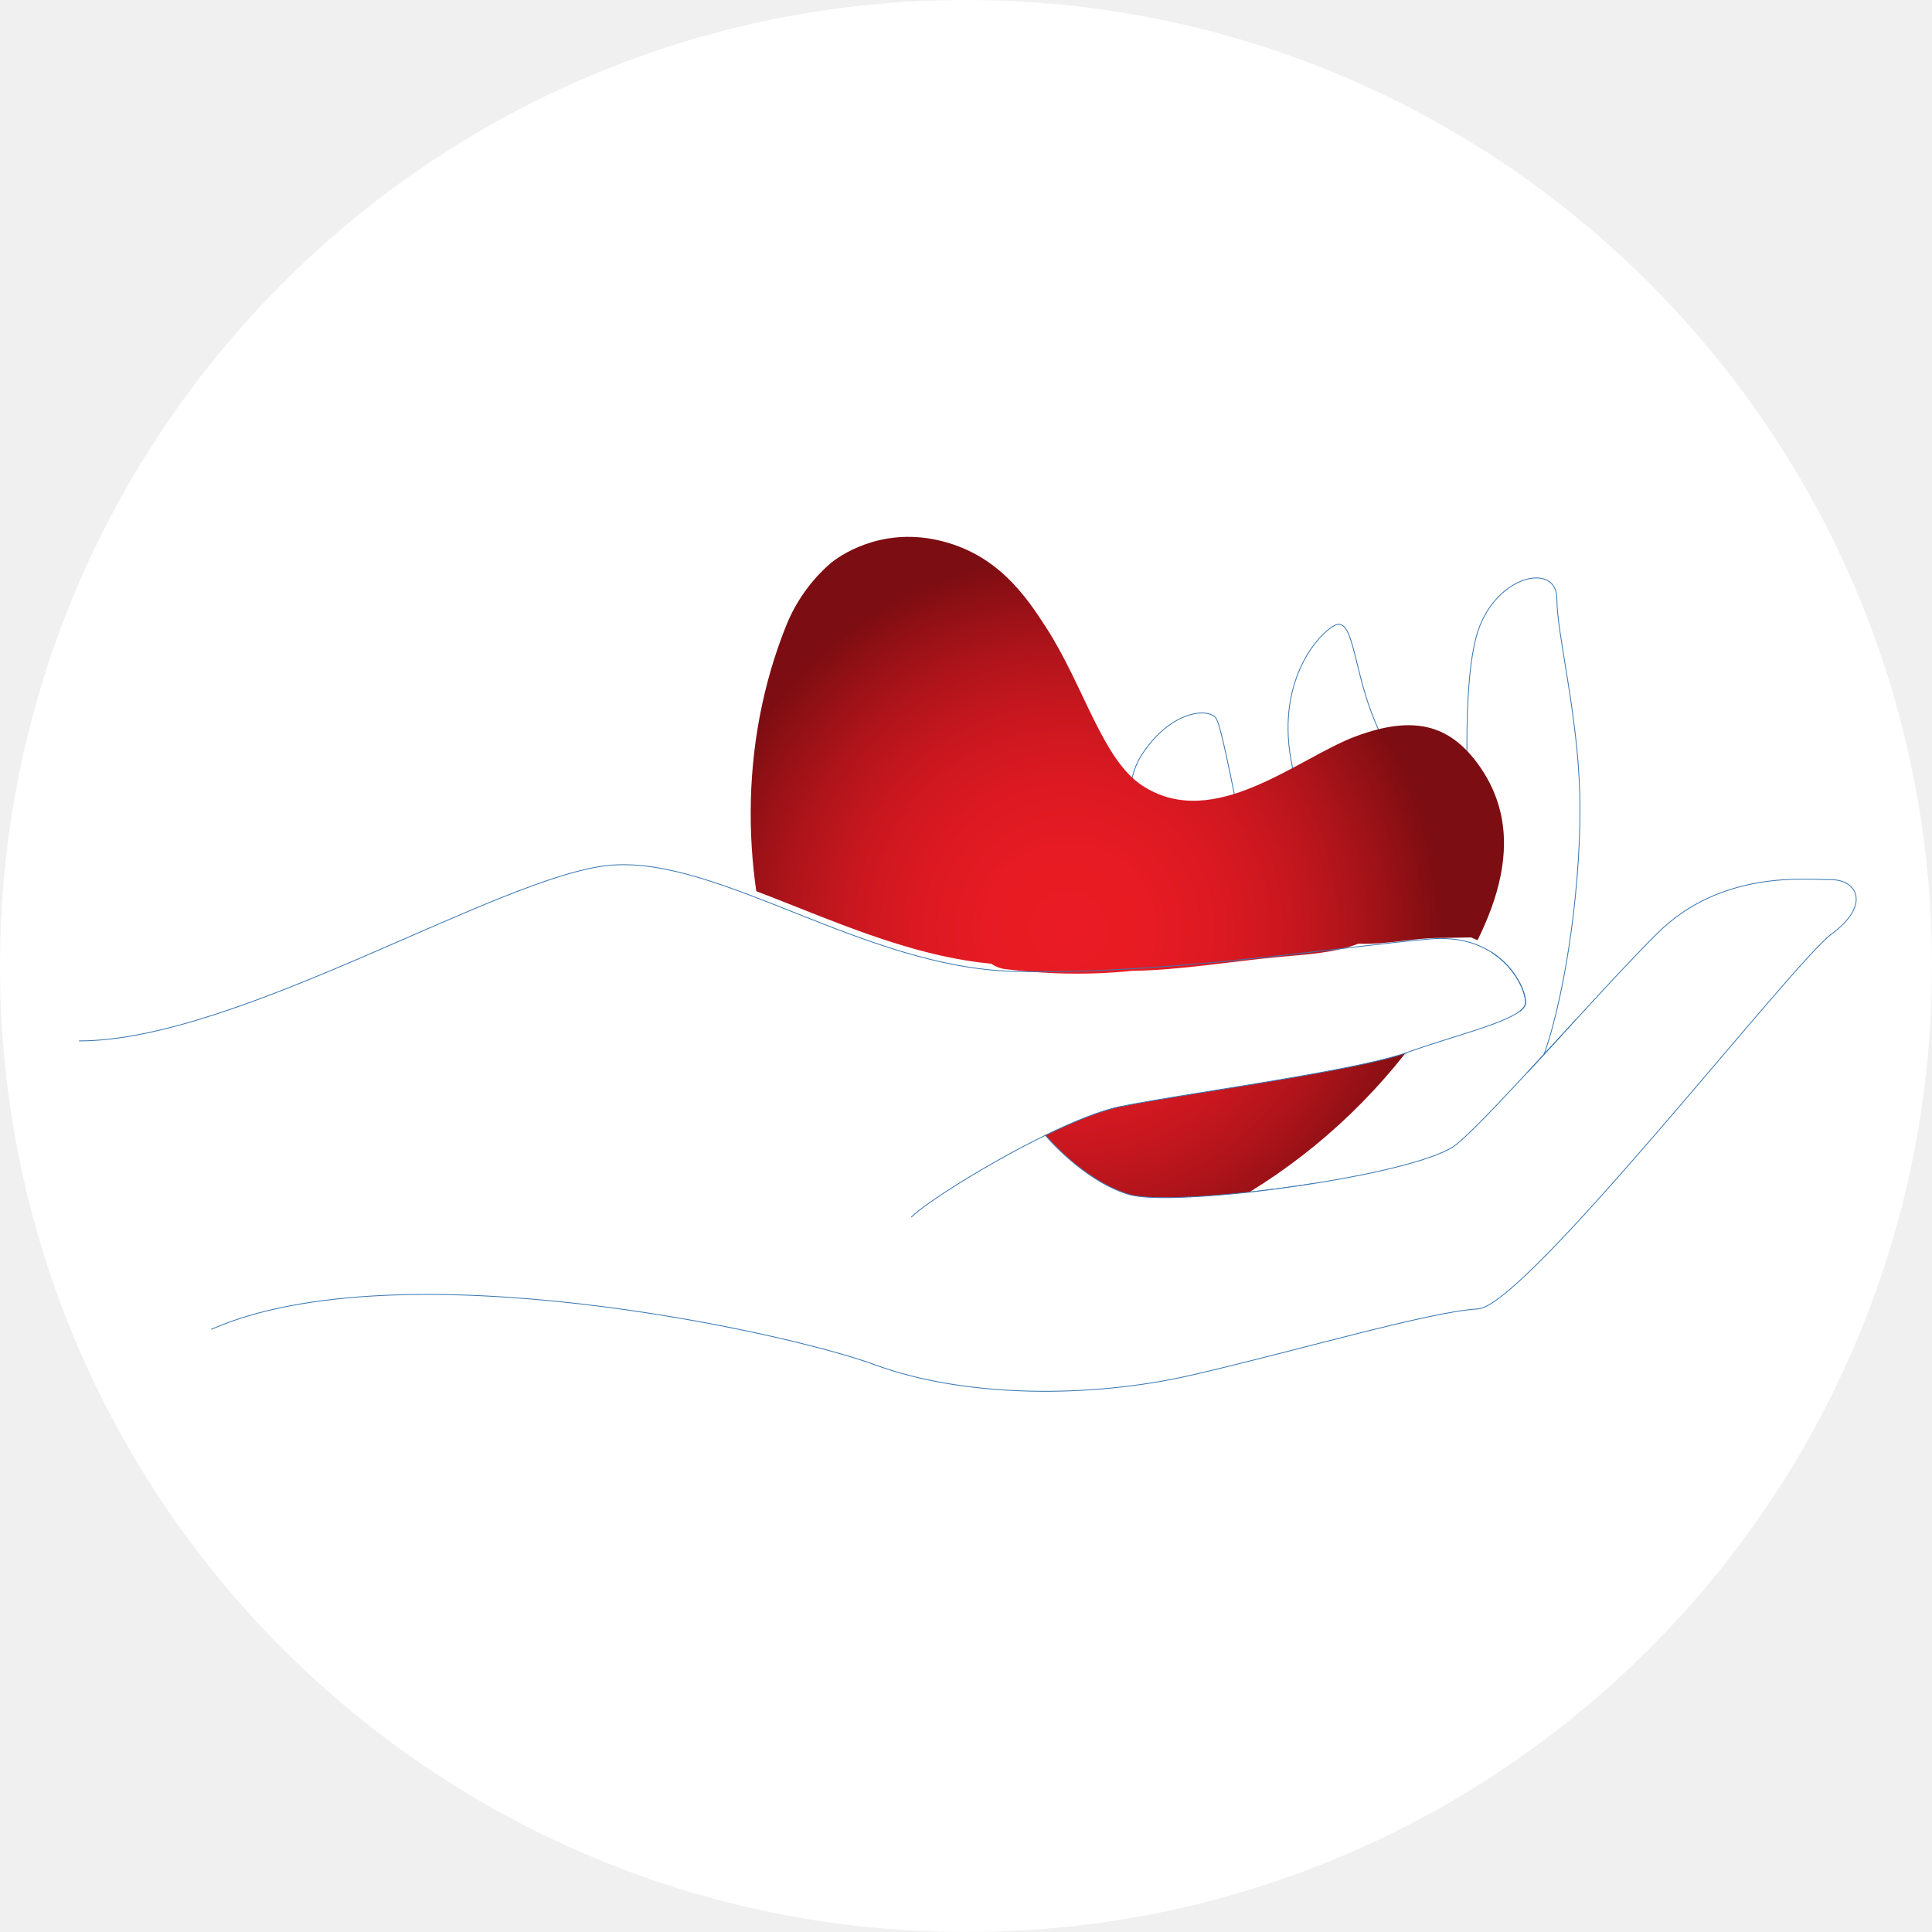
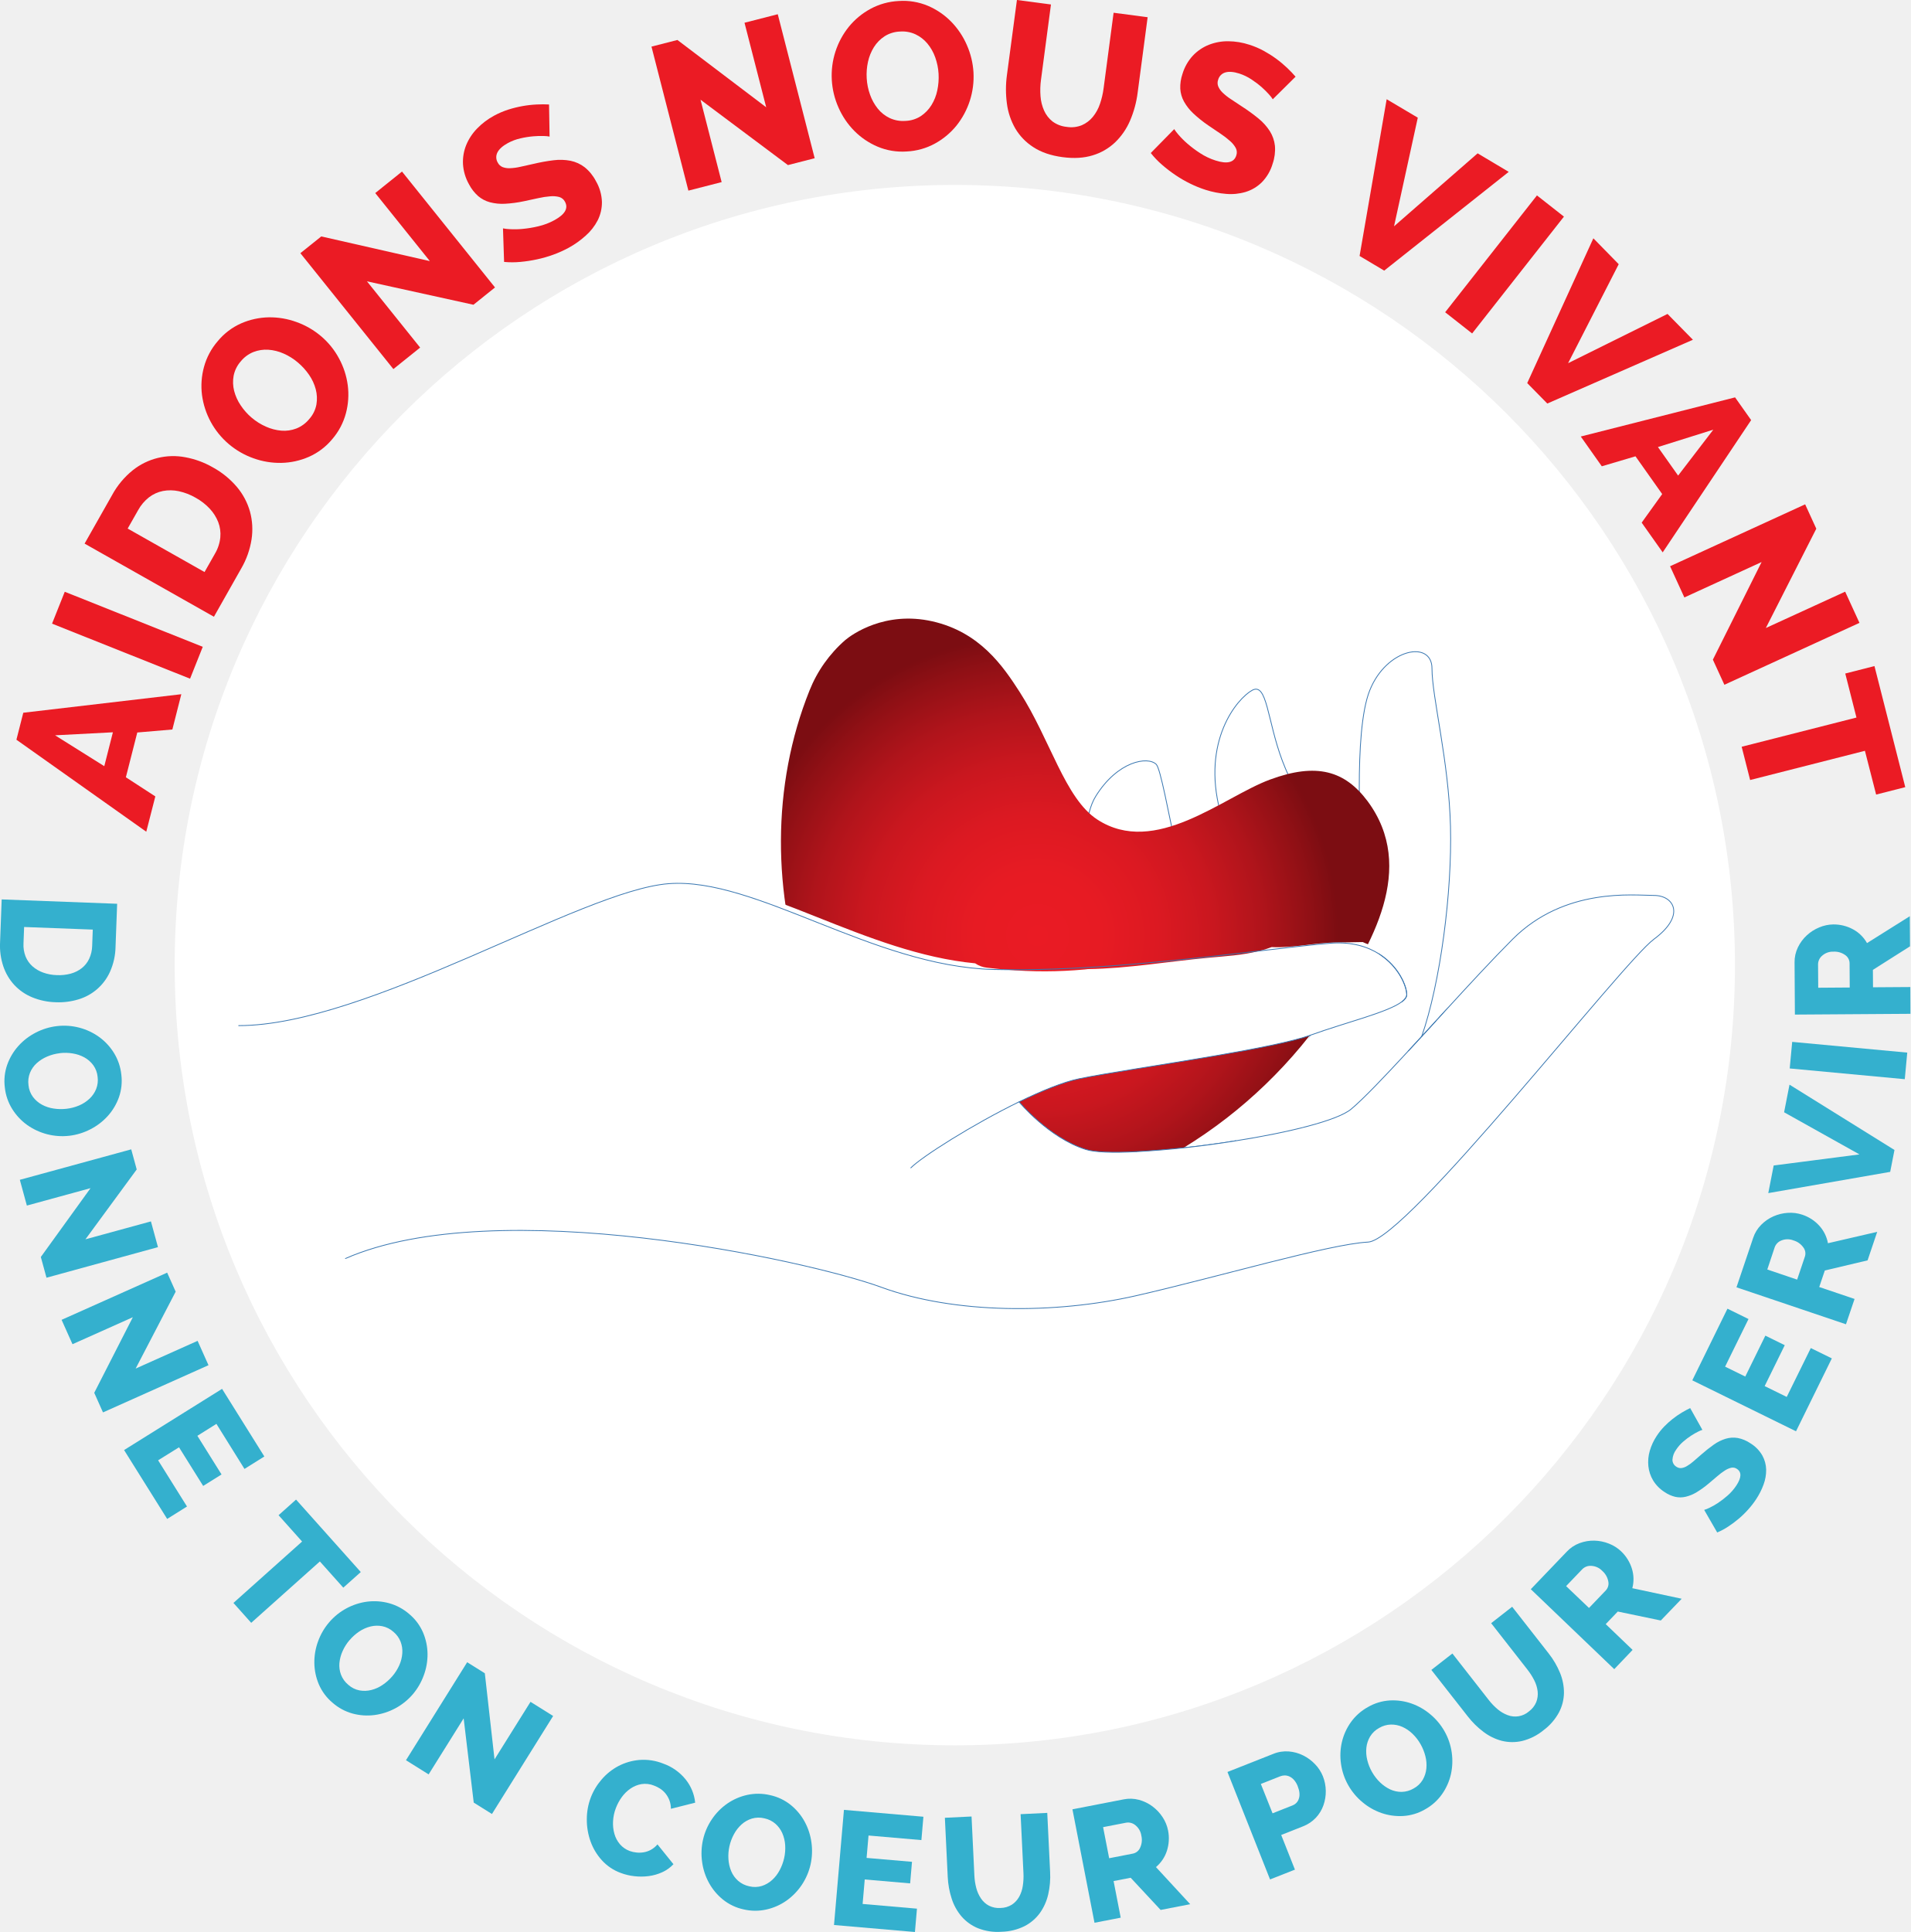
- <svg xmlns="http://www.w3.org/2000/svg" id="Calque_1" data-name="Calque 1" viewBox="0 0 1280 1280">
+ <svg xmlns="http://www.w3.org/2000/svg" id="Calque_1" data-name="Calque 1" viewBox="0 0 1280 1294.34">
  <defs>
-     <style>.cls-1{fill:#fff;}.cls-2{fill:none;stroke:#3977b1;stroke-linecap:round;stroke-linejoin:round;stroke-width:0.54px;}.cls-3{fill:url(#radial-gradient);}</style>
-     <radialGradient id="radial-gradient" cx="707.96" cy="615.76" r="246.7" gradientUnits="userSpaceOnUse">
+     <style>.cls-1{fill:#eb1b24;}.cls-2{fill:#34b0ce;}.cls-3{fill:#fff;}.cls-4{fill:none;stroke:#3977b1;stroke-linecap:round;stroke-linejoin:round;stroke-width:0.54px;}.cls-5{fill:url(#radial-gradient);}</style>
+     <radialGradient id="radial-gradient" cx="695.22" cy="626.79" r="201.48" gradientUnits="userSpaceOnUse">
      <stop offset="0" stop-color="#ea1b24" />
      <stop offset="0.21" stop-color="#e71b23" />
      <stop offset="0.4" stop-color="#dc1922" />
      <stop offset="0.58" stop-color="#ca171f" />
      <stop offset="0.75" stop-color="#b0141b" />
      <stop offset="0.91" stop-color="#901015" />
      <stop offset="1" stop-color="#7c0d12" />
    </radialGradient>
  </defs>
-   <circle class="cls-1" cx="640" cy="640" r="640" />
-   <path class="cls-1" d="M1233,590.82c-2.38-7.25-10-11.92-19.42-11.92-1.64,0-3.68-.08-6.08-.16-21.8-.72-73-2.47-112.6,37.17-18.53,18.54-41,43.09-62.88,67,12.11-43.93,19.89-107.51,18.62-156.66-.81-31.55-5.84-62.61-9.89-87.56-2.82-17.44-5.28-32.51-5.28-42,0-9.24-5-15.71-13.42-17.34-14.14-2.58-35.5,9.41-45.27,33.81-11.46,28.66-9.12,94-7.72,133.09.3,8.65.55,15.66.55,20.1,0,9.54-1.77,20.67-3.81,30.47-8.09-30.16-23.26-61.54-35.91-87.57-7.25-14.92-13.51-27.81-17.44-38.23-4.34-11.52-7.09-22.73-9.53-32.61-3.73-15.21-6.2-25.27-12.52-28-1.81-.77-4.73-1.25-8.41.77-15.77,8.74-43.39,45.65-28.12,103.88,12.72,48.46,19.62,97.29,21.44,111.08q-12.07,1.41-25.2,2.86c-9.72-12.69-21-67.37-28.49-104.1-7.43-36.21-10.32-49.15-13.53-52.38s-8.61-4.66-15-3.85c-14.67,1.7-29.92,13.22-40.82,30.79-18.2,29.42-5.5,105.47,4,138.08-29.08,1.88-58.1,2.87-84.6,2.11-49.91-1.38-98.09-20.52-144.67-39-44.16-17.53-85.8-34.18-122-31.31-31.35,2.41-80.13,23.68-136.63,48.3-73.19,31.92-156.13,68.08-215.79,68.08a3.72,3.72,0,0,0-3.18,2.07,5.65,5.65,0,0,0-1.8,7.15q19.2,46.86,41.83,92.21,11.52,23,24,45.47c7.54,13.64,18.61,27.69,21.88,43.07a6.77,6.77,0,0,0,1.61,3.16,3.79,3.79,0,0,0-.34,3.45,4,4,0,0,0,5.24,2c125.54-55,382.33,3.72,436.63,23.71,31.92,11.74,72.3,17.71,114.38,17.71A438.59,438.59,0,0,0,789.57,915c22.9-5.25,49.1-12,74.42-18.46,48.79-12.52,94.88-24.36,115.25-25.37S1062.66,797.88,1143,703.5c34.21-40.18,63.75-74.87,72.86-81.59C1235.72,607.3,1234.42,595.29,1233,590.82Z" />
-   <path class="cls-2" d="M52.51,689.61c105.7,0,281-110.89,352.72-116.41s166.9,67.59,266.22,70.35S903.18,625.32,948.69,622s62.07,31.18,62.07,42.22-44.14,20.69-78.62,33.1S781.79,724.93,741.79,733.2s-124.14,59.32-137.93,73.11" />
-   <path class="cls-2" d="M140.12,880.63c123.9-54.28,379.6,1.54,439.6,23.61s142.76,22.07,209,6.9S947.31,868.79,979,867.21,1187.32,638,1213.53,618.72s16.55-35.87,0-35.87-73.11-6.89-115.87,35.87S990.07,737.34,965.25,758s-187.6,42.76-217.94,33.11-54.6-39-54.6-39" />
-   <path class="cls-2" d="M761.4,641.08c-9.95-30.64-23.75-110.64-5.82-139.61s42.77-33.1,49.66-26.2,25.56,140.52,43.13,157.85" />
-   <path class="cls-2" d="M1023,698.55c15.36-44,25-118.45,23.64-172.25s-15.18-106.21-15.18-129.66-37.24-16.55-51,17.93-6.9,128.28-6.9,151.73-10.11,56-10.11,56" />
-   <path class="cls-2" d="M932.14,697.34c-15.17,29-54.3,85.62-61.87,86.8" />
-   <path class="cls-2" d="M965.69,614.33c-8.72-50.78-44.58-109-57-142s-12.41-64.68-24.83-57.79-41.38,41.56-26.2,99.41,22,115.58,22,115.58" />
-   <path class="cls-2" d="M853.36,714.4C846.62,729.07,788.71,793,788.71,793" />
-   <path class="cls-3" d="M668.52,843.36c113.64-10.73,217.33-75,281.33-171.46,32-48.24,69.51-111.61,28.73-166.57-18.55-24.77-41.67-31.8-80.13-17.57s-94.17,63.77-141.64,32.72c-26.47-17.32-38.45-65.47-63.6-104.57-13.7-21.31-32.76-49.22-71.69-58S555.39,368.8,550,373.41a107.79,107.79,0,0,0-29.19,41.23c-31.33,78.12-30.42,167.27-2.37,246.4,23.23,65.5,65,124.14,122.56,164C649.69,831.18,658.83,837.28,668.52,843.36Z" />
-   <path class="cls-1" d="M1233,590.85c-2.44-7.27-10-11.93-19.43-11.93-1.68,0-3.67-.08-6.12-.16-21.8-.76-72.91-2.52-112.61,37.19-14,14.07-30.45,31.59-47.06,49.72a9.67,9.67,0,0,1-1.22,5.05c-.61,1-1,2.07-1.53,3-.46.69-1,1.3-1.45,1.91,0,.08,0,0-.08.15l-.23.23v.08a.08.08,0,0,0-.08.08c-.3.53-.68,1-1,1.45a35.35,35.35,0,0,1-3,3.67,14,14,0,0,1-1.46,1.61c-.46.38-1,.84-1.53,1.3-.15.07-.23.23-.3.3-.39.62-.85,1.31-1.23,1.84-2.45,3.67-4.51,7.65-7.88,10.56-2.22,1.91-2.83,1.68-4.43,3.52a18.54,18.54,0,0,1-1.84,2.22c0,.07,0,.07-.08.15-1.37,3.9-4.36,7.11-8.49,7.73a9.22,9.22,0,0,1-1.45.15c-4.44.08-9.26-3.06-10.25-7.58-1.76-7.34.3-14.45,2.83-21.34.91-2.6,1.91-5.13,2.67-7.65a35.46,35.46,0,0,0,1.15-4.13c0-.08.08-.23.08-.31.07-.61.23-1.22.3-1.83-.07,0,0-.46.08-1.3,0-1.69.08-3.37,0-5,0-.31-.23-2.76-.23-3.29-.15-1.07-.53-2.07-.76-3.14-1.08-1.61-2.07-3.29-3.22-4.9-1.91-2.67-3.9-5.28-6-7.88-1-1.37-2-2.67-3-4-.3-.31-.84-1-1.3-1.53-1.53-1.92-3.06-3.83-4.51-5.67a.07.07,0,0,0-.08-.07,41.33,41.33,0,0,1-3.75-6c-.23-.08-.53-.23-.76-.31l-.08-.07c-2.14-.77-4.28-1.61-6.43-2.45l-2.6-1.15c-6.88.08-13.69.31-20.5.31C936,621.45,918,626,900,625.2a77.17,77.17,0,0,1-10.1,3.14c-13.39,3.52-27.77,4.28-41.54,5.58-33.13,3.06-65.8,8.8-99.08,9.34-.92.07-1.83.23-2.75.3a361,361,0,0,1-64.34.16c-5.28-.46-10.48-1-15.76-1.61a20.6,20.6,0,0,1-9.64-3.6c-44.6-4.2-87.91-21.26-129.83-37.94-44.22-17.52-85.84-34.2-122-31.29-31.29,2.37-80.1,23.64-136.56,48.27-73.21,31.91-156.14,68.09-215.82,68.09a3.79,3.79,0,0,0-3.21,2.07,5.65,5.65,0,0,0-1.76,7.11q19.17,46.93,41.85,92.27c7.65,15.3,15.68,30.45,23.94,45.44,7.58,13.62,18.59,27.7,21.88,43.07a6.76,6.76,0,0,0,1.61,3.14,3.67,3.67,0,0,0-.3,3.44,3.84,3.84,0,0,0,5.2,2.07C267.26,829.24,524,888,578.33,908c31.9,11.7,72.3,17.74,114.38,17.74A436.52,436.52,0,0,0,789.56,915c23-5.28,49.12-11.93,74.44-18.43,48.81-12.55,94.87-24.41,115.22-25.4s83.46-73.3,163.79-167.7c34.2-40.17,63.73-74.82,72.84-81.56C1235.74,607.3,1234.44,595.29,1233,590.85ZM870.27,784.1c-28.3,4.52-57.91,7.81-81.47,8.88-19,1-34.13.53-41.47-1.84-30.37-9.64-54.62-39-54.62-39,18.43-9,36.11-16.21,49.11-18.89,22.49-4.67,68.93-11.48,111.55-18.82,33-5.66,63.72-11.63,78.8-17.06Z" />
-   <path class="cls-2" d="M52.51,689.62c105.73,0,281-110.93,352.69-116.44s166.93,67.63,266.24,70.38c3.52.08,7.11.16,10.71.16,68.39.84,149.79-8.57,207.71-15.38,24.94-2.91,45.6-5.36,58.83-6.35,17.06-1.22,30.07,2.83,39.63,9a.07.07,0,0,1,.08.07c15.91,10.26,22.34,26.32,22.34,33.13,0,1.91-1.38,3.83-3.83,5.74-11.4,8.8-46.36,17.14-74.74,27.39-15.08,5.43-45.75,11.4-78.8,17.06-42.62,7.34-89.06,14.15-111.55,18.82-13,2.68-30.68,9.94-49.11,18.89-38.26,18.67-79.57,44.91-88.83,54.17" />
-   <path class="cls-2" d="M140.11,880.65c123.94-54.32,379.62,1.53,439.6,23.57s142.76,22.11,209,7,158.59-42.39,190.34-44,208.25-229.13,234.49-248.49,16.53-35.88,0-35.88-73.14-6.89-115.9,35.88c-16.45,16.45-36.11,37.72-55.47,58.91-2,2.22-4,4.36-6,6.58-.15.07-.23.23-.3.3-8.19,8.88-16.3,17.68-24,26-19.51,21-36.49,39-46.74,47.51-11.33,9.48-51.64,19.27-95,26.08-28.3,4.52-57.91,7.81-81.47,8.88-19,1-34.13.53-41.47-1.84-30.37-9.64-54.62-39-54.62-39" />
-   <path class="cls-2" d="M788.8,793l-.08.07" />
+   <path class="cls-1" d="M98,557.21,11,495.57l4.6-18.07,105.88-12.41-6,23.64-23.5,2-7.65,30,19.74,12.83Zm-61.1-64.59L69.87,513.3l5.77-22.7Z" />
+   <path class="cls-1" d="M127.34,454.69,34.87,417.81l8.52-21.36,92.46,36.88Z" />
+   <path class="cls-1" d="M143.33,413.19l-86.65-49L75,331.85A55.16,55.16,0,0,1,89,315a43.42,43.42,0,0,1,35.26-8.65,58.19,58.19,0,0,1,18.33,6.75,57.11,57.11,0,0,1,16.16,13.16,44.23,44.23,0,0,1,8.73,16.45,45,45,0,0,1,1.06,18.64,55.81,55.81,0,0,1-6.93,19.52Zm-12.25-79.73a39.08,39.08,0,0,0-11.3-4.38,27.05,27.05,0,0,0-10.63-.14,22.4,22.4,0,0,0-9.33,4.24,28.2,28.2,0,0,0-7.28,8.6l-7,12.33,51.5,29.13,7-12.33A26.56,26.56,0,0,0,147.61,360a22.65,22.65,0,0,0-1.39-10.21,28.37,28.37,0,0,0-5.69-9A38.11,38.11,0,0,0,131.08,333.46Z" />
+   <path class="cls-1" d="M222.64,294.16a42.51,42.51,0,0,1-15.82,11.95,48.45,48.45,0,0,1-18.37,4,52.1,52.1,0,0,1-18.61-3.08,52.9,52.9,0,0,1-16.56-9.52,52.11,52.11,0,0,1-17.95-32.93,48.27,48.27,0,0,1,1.33-18.71,44.11,44.11,0,0,1,9.2-17.28,42.8,42.8,0,0,1,15.82-12,48.36,48.36,0,0,1,18.42-4,51.94,51.94,0,0,1,18.62,3.18,52.77,52.77,0,0,1,16.3,9.39,51,51,0,0,1,12.14,15A51.69,51.69,0,0,1,233,258.12a48.66,48.66,0,0,1-1.23,18.71A43.75,43.75,0,0,1,222.64,294.16Zm-54-14.32a38.65,38.65,0,0,0,9.56,6,32,32,0,0,0,10.31,2.68,22.75,22.75,0,0,0,10-1.43,21.19,21.19,0,0,0,8.68-6.35A20.15,20.15,0,0,0,212,271a24.11,24.11,0,0,0-.45-10.21,30.75,30.75,0,0,0-4.48-9.68,41.67,41.67,0,0,0-7.46-8.23,38.23,38.23,0,0,0-9.55-6,30.31,30.31,0,0,0-10.31-2.58,23.4,23.4,0,0,0-9.92,1.52,21,21,0,0,0-8.48,6.23,20.6,20.6,0,0,0-4.82,9.7,23.82,23.82,0,0,0,.34,10.12,31.15,31.15,0,0,0,4.39,9.69A39.7,39.7,0,0,0,168.62,279.84Z" />
+   <path class="cls-1" d="M245.86,188.47l35.63,44.39-17.93,14.4-62.31-77.64,14-11.23L288,174.93l-36.59-45.59,17.93-14.4,62.31,77.64-14.44,11.59Z" />
+   <path class="cls-1" d="M368.22,91.5a21.69,21.69,0,0,0-3.71-.37,55.39,55.39,0,0,0-7.08.18,59.61,59.61,0,0,0-8.68,1.37,32.45,32.45,0,0,0-8.48,3.17q-5.17,2.82-6.94,6.17a7,7,0,0,0,.17,6.93,6.32,6.32,0,0,0,3.25,3,12.48,12.48,0,0,0,4.95.74,36.37,36.37,0,0,0,6.84-.92q3.91-.86,9-2a120,120,0,0,1,13.37-2.41,36.13,36.13,0,0,1,11.37.36,23,23,0,0,1,9.47,4.35,29,29,0,0,1,7.54,9.31,29.59,29.59,0,0,1,4,14,26.81,26.81,0,0,1-2.84,12.24,35.3,35.3,0,0,1-8.06,10.28A59.85,59.85,0,0,1,381,166a76.31,76.31,0,0,1-10.2,4.59,82.58,82.58,0,0,1-11,3.17,93,93,0,0,1-11.2,1.71,57.9,57.9,0,0,1-10.86,0L337,153a30.56,30.56,0,0,0,4.6.53,55.76,55.76,0,0,0,8.53-.17,73.85,73.85,0,0,0,10.54-1.75,42.29,42.29,0,0,0,10.71-4.07q10.72-5.82,7.17-12.35a6.25,6.25,0,0,0-3.81-3.2,17.49,17.49,0,0,0-6-.48,55.86,55.86,0,0,0-8,1.21q-4.43,1-9.71,2.1a82.74,82.74,0,0,1-12.65,1.69,32.59,32.59,0,0,1-10.1-1,20.32,20.32,0,0,1-7.93-4.15,27.52,27.52,0,0,1-6.1-7.85,31.33,31.33,0,0,1-4.05-13.6,30,30,0,0,1,2.16-12.75,35,35,0,0,1,7.31-11.07,46.47,46.47,0,0,1,11.37-8.59,54.53,54.53,0,0,1,9.59-4.09A74.55,74.55,0,0,1,359.58,70c3-.15,5.77-.16,8.28,0Z" />
+   <path class="cls-1" d="M469.35,66.8,483.5,122l-22.28,5.71L436.49,31.23l17.38-4.45,59.48,45.09L498.82,15.24,521.1,9.53,545.83,106l-17.92,4.6Z" />
+   <path class="cls-1" d="M607.53,101.48A42.6,42.6,0,0,1,588,98.26,48.68,48.68,0,0,1,572.4,87.71,52,52,0,0,1,561.81,72.1a52.71,52.71,0,0,1-4.51-18.56,52.1,52.1,0,0,1,11.49-35.7A48.38,48.38,0,0,1,583.27,5.91,44.3,44.3,0,0,1,602.14.67,42.8,42.8,0,0,1,621.71,3.9a48.29,48.29,0,0,1,15.57,10.62A52,52,0,0,1,647.8,30.2a53.05,53.05,0,0,1,4.43,18.29,52.47,52.47,0,0,1-11.42,35.69,48.56,48.56,0,0,1-14.41,12A43.65,43.65,0,0,1,607.53,101.48Zm-26.84-49a38.72,38.72,0,0,0,2.25,11,31.93,31.93,0,0,0,5.18,9.32,22.65,22.65,0,0,0,7.94,6.28A21.12,21.12,0,0,0,606.64,81,20.17,20.17,0,0,0,617,77.76a24.18,24.18,0,0,0,7.09-7.36A30.54,30.54,0,0,0,628,60.49a42,42,0,0,0,.84-11.08,39.07,39.07,0,0,0-2.25-11,30.41,30.41,0,0,0-5.24-9.25A23.31,23.31,0,0,0,613.4,23,21,21,0,0,0,603,21.13a20.6,20.6,0,0,0-10.35,3.19,23.85,23.85,0,0,0-7.1,7.22,31.09,31.09,0,0,0-4,9.85A40.1,40.1,0,0,0,580.69,52.47Z" />
+   <path class="cls-1" d="M714.64,85a18.94,18.94,0,0,0,10.19-1.12,19.64,19.64,0,0,0,7.39-5.6A27.85,27.85,0,0,0,737,69.52,53.53,53.53,0,0,0,739.43,59l6.68-50.46,22.8,3L762.23,62a69.75,69.75,0,0,1-5.1,18.84,44.56,44.56,0,0,1-10,14.52,37.4,37.4,0,0,1-15,8.7q-8.79,2.73-20.19,1.22-11.81-1.57-19.61-6.7a37.54,37.54,0,0,1-12.13-12.57,44.82,44.82,0,0,1-5.58-16.64,70.75,70.75,0,0,1,0-18.95L681.34,0l22.8,3-6.68,50.45a51.67,51.67,0,0,0-.32,11,28.82,28.82,0,0,0,2.4,9.65,19.16,19.16,0,0,0,5.61,7.25A19,19,0,0,0,714.64,85Z" />
+   <path class="cls-1" d="M852.75,66.51a22,22,0,0,0-2.3-3,58,58,0,0,0-5-5,61.63,61.63,0,0,0-7-5.32,33.3,33.3,0,0,0-8.16-3.93q-5.62-1.78-9.26-.75a7,7,0,0,0-4.88,4.92,6.29,6.29,0,0,0,.05,4.43A12.5,12.5,0,0,0,819.08,62a36.84,36.84,0,0,0,5.4,4.3q3.33,2.25,7.71,5.11a117.77,117.77,0,0,1,11,8,35.89,35.89,0,0,1,7.6,8.46,23.11,23.11,0,0,1,3.41,9.85,29.27,29.27,0,0,1-1.51,11.88,29.65,29.65,0,0,1-7.34,12.59,26.51,26.51,0,0,1-10.81,6.41,35.05,35.05,0,0,1-13,1.3,60.67,60.67,0,0,1-13.79-2.71A75.93,75.93,0,0,1,797.39,123a81.29,81.29,0,0,1-9.87-5.73,92.07,92.07,0,0,1-9-6.91,57.52,57.52,0,0,1-7.51-7.85l15.71-16a31.25,31.25,0,0,0,2.8,3.69,56.72,56.72,0,0,0,6,6,74.32,74.32,0,0,0,8.55,6.41,42.34,42.34,0,0,0,10.35,4.92q11.63,3.72,13.88-3.36a6.27,6.27,0,0,0-.33-5,17.13,17.13,0,0,0-3.81-4.67,55.64,55.64,0,0,0-6.37-4.91q-3.76-2.52-8.24-5.57a82.89,82.89,0,0,1-10-8,32.64,32.64,0,0,1-6.29-8,20.23,20.23,0,0,1-2.48-8.59,27.3,27.3,0,0,1,1.45-9.84,31.37,31.37,0,0,1,7-12.33,30.06,30.06,0,0,1,10.7-7.25,34.78,34.78,0,0,1,13.05-2.38A46.61,46.61,0,0,1,837.17,30a54.57,54.57,0,0,1,9.58,4.09,75,75,0,0,1,15.53,11.29q3.27,3.11,5.75,6Z" />
+   <path class="cls-1" d="M949.91,78.84,934,151.61l56-48.88,20.84,12.41L927.41,181.3l-16.5-9.82,18.15-105Z" />
+   <path class="cls-1" d="M968.25,209.19l61.5-78.27,18.08,14.2L986.32,223.4Z" />
+   <path class="cls-1" d="M1084.53,177l-33.92,66.32,66.63-33,17,17.3-97.55,42.73-13.46-13.7,44.32-97Z" />
+   <path class="cls-1" d="M1059.11,292.44l103.38-26.22,10.77,15.23L1114,370.06l-14.09-19.92L1113.66,331l-17.89-25.3-22.57,6.69Zm88.8-4.58-37.1,11.64,13.52,19.12Z" />
+   <path class="cls-1" d="M1180.27,376.54l-51.75,23.72-9.58-20.91,90.5-41.47,7.47,16.32-33.81,66.54,53.15-24.35,9.58,20.9-90.5,41.47-7.71-16.82Z" />
+   <path class="cls-1" d="M1257,532.32,1249.49,503l-76.91,19.57-5.67-22.28,76.91-19.57-7.5-29.49,19.56-5,20.64,81.12Z" />
+   <path class="cls-2" d="M1.13,602.56l77.36,2.92-1.08,28.88A42.67,42.67,0,0,1,73.72,651a33.69,33.69,0,0,1-21.27,18.56,45.16,45.16,0,0,1-15.08,1.89,44.38,44.38,0,0,1-15.86-3.33A34.19,34.19,0,0,1,9.6,659.9a34.94,34.94,0,0,1-7.38-12.5,43.46,43.46,0,0,1-2.18-16Zm36.93,50.72a30.14,30.14,0,0,0,9.37-1,21,21,0,0,0,7.4-3.7,17.29,17.29,0,0,0,4.92-6.25,21.66,21.66,0,0,0,2-8.55l.41-11-46-1.74-.42,11a21,21,0,0,0,1.41,8.79,17.74,17.74,0,0,0,4.61,6.55,21.91,21.91,0,0,0,7.16,4.2A29.29,29.29,0,0,0,38.06,653.28Z" />
+   <path class="cls-2" d="M3.24,728.59a33.13,33.13,0,0,1,1.62-15.34,37.91,37.91,0,0,1,7.49-12.56A40.38,40.38,0,0,1,24,691.77a41.06,41.06,0,0,1,14.21-4.34,40.3,40.3,0,0,1,14.95,1.06,39.84,39.84,0,0,1,13.29,6.26,37.47,37.47,0,0,1,9.92,10.7,34.49,34.49,0,0,1,4.91,14.42,33.28,33.28,0,0,1-1.63,15.34,37.54,37.54,0,0,1-7.54,12.56,40.27,40.27,0,0,1-11.71,8.88,41.12,41.12,0,0,1-14,4.26,40.8,40.8,0,0,1-28.24-7.26A37.85,37.85,0,0,1,8.2,743,33.91,33.91,0,0,1,3.24,728.59Zm36.85-23a30.07,30.07,0,0,0-8.48,2.24,25.07,25.07,0,0,0-7,4.43,17.75,17.75,0,0,0-4.52,6.46,16.34,16.34,0,0,0-1,8.29,15.71,15.71,0,0,0,3,7.89,18.75,18.75,0,0,0,6,5.17,23.6,23.6,0,0,0,7.88,2.6,32,32,0,0,0,8.63.15,30.19,30.19,0,0,0,8.47-2.24A23.63,23.63,0,0,0,60,736.05a18.16,18.16,0,0,0,4.41-6.44,16.27,16.27,0,0,0,1-8.12,16,16,0,0,0-2.94-7.9,18.62,18.62,0,0,0-5.92-5.18,24.06,24.06,0,0,0-7.84-2.66A30.82,30.82,0,0,0,40.09,705.55Z" />
+   <path class="cls-2" d="M60.66,796,18,807.67l-4.71-17.26L87.92,770l3.68,13.47-34.35,46.8,43.87-12,4.72,17.25L31.15,856l-3.79-13.89Z" />
+   <path class="cls-2" d="M89,882.47,48.57,900.55l-7.3-16.33L112,852.61l5.7,12.74L90.88,916.87l41.51-18.57,7.3,16.32L69,946.24,63.14,933.1Z" />
+   <path class="cls-2" d="M125.29,1009.28,112,1017.6,83.13,971.46l65.66-41,28.32,45.31-13.31,8.33L145,953.92l-12.76,8,16.19,25.89-12.31,7.69-16.18-25.89-14,8.72Z" />
+   <path class="cls-2" d="M230,1063.65l-15.69-17.56-46,41.12-11.91-13.33,46-41.13-15.76-17.64,11.71-10.47,43.37,48.55Z" />
+   <path class="cls-2" d="M222.83,1140.76a33.11,33.11,0,0,1-9.22-12.36,37.93,37.93,0,0,1-3-14.31,40.26,40.26,0,0,1,2.49-14.46,41.1,41.1,0,0,1,7.48-12.83,40.47,40.47,0,0,1,25.7-13.81,37.82,37.82,0,0,1,14.55,1.12,34.46,34.46,0,0,1,13.39,7.25,33.25,33.25,0,0,1,9.23,12.36,37.77,37.77,0,0,1,3,14.35,40.12,40.12,0,0,1-2.57,14.46,41.23,41.23,0,0,1-7.38,12.64A40.87,40.87,0,0,1,250.81,1149a37.65,37.65,0,0,1-14.55-1A34,34,0,0,1,222.83,1140.76Zm11.39-42a30.34,30.34,0,0,0-4.69,7.4,25.35,25.35,0,0,0-2.13,8,17.76,17.76,0,0,0,1.07,7.8,16.42,16.42,0,0,0,4.89,6.78,15.6,15.6,0,0,0,7.56,3.75,18.67,18.67,0,0,0,7.94-.3,23.73,23.73,0,0,0,7.55-3.44,32.59,32.59,0,0,0,6.44-5.75,30.34,30.34,0,0,0,4.69-7.4,23.46,23.46,0,0,0,2-8,18.08,18.08,0,0,0-1.13-7.72,16.39,16.39,0,0,0-4.81-6.64,16,16,0,0,0-7.52-3.78,18.33,18.33,0,0,0-7.87.21,23.93,23.93,0,0,0-7.55,3.37A31.26,31.26,0,0,0,234.22,1098.81Z" />
+   <path class="cls-2" d="M310.65,1151.2l-23.47,37.55L272,1179.26l41-65.65,11.83,7.4,6.5,57.69,24.11-38.56,15.16,9.48-41,65.66-12.2-7.63Z" />
+   <path class="cls-2" d="M395.8,1204.3a40.58,40.58,0,0,1,7.27-12.12,38.47,38.47,0,0,1,11.22-9,37.1,37.1,0,0,1,14.09-4.1,35.44,35.44,0,0,1,15.93,2.42,33.69,33.69,0,0,1,15.17,10.76,29.52,29.52,0,0,1,6.28,15.44l-16.25,4.1a16.18,16.18,0,0,0-1.06-5.82,17.23,17.23,0,0,0-2.61-4.49,15.56,15.56,0,0,0-3.62-3.23,20.89,20.89,0,0,0-4-2,16,16,0,0,0-8.49-1,18.45,18.45,0,0,0-7.3,3,23.93,23.93,0,0,0-5.84,5.71,31.49,31.49,0,0,0-4,7.45,28.64,28.64,0,0,0-1.85,8.74,25.07,25.07,0,0,0,.9,8.39,18.2,18.2,0,0,0,3.72,7,15.83,15.83,0,0,0,6.56,4.53,18.57,18.57,0,0,0,4.45,1,17.88,17.88,0,0,0,4.89-.13,15.26,15.26,0,0,0,4.83-1.67,15.83,15.83,0,0,0,4.41-3.64l10.71,13.28a23.48,23.48,0,0,1-7.44,5.34,31.62,31.62,0,0,1-9.1,2.62,38.94,38.94,0,0,1-9.65.07,37.35,37.35,0,0,1-9.14-2.18,31.76,31.76,0,0,1-12.6-8.45,37.48,37.48,0,0,1-7.59-12.6,43.06,43.06,0,0,1-2.53-14.72A41,41,0,0,1,395.8,1204.3Z" />
+   <path class="cls-2" d="M498.3,1279.21a33.11,33.11,0,0,1-13.94-6.6,37.79,37.79,0,0,1-9.37-11.22,40.22,40.22,0,0,1-4.58-14,41.14,41.14,0,0,1,.6-14.84,40,40,0,0,1,5.95-13.75,39.64,39.64,0,0,1,10.29-10.48,37.87,37.87,0,0,1,13.38-5.82,34.52,34.52,0,0,1,15.23.13,33.12,33.12,0,0,1,13.94,6.61,37.35,37.35,0,0,1,9.37,11.27,40.47,40.47,0,0,1,4.51,14,41.37,41.37,0,0,1-.61,14.62,40.72,40.72,0,0,1-16.19,24.24,37.59,37.59,0,0,1-13.34,5.89A34,34,0,0,1,498.3,1279.21Zm-9.57-42.39a30.29,30.29,0,0,0-.68,8.73,25.15,25.15,0,0,0,1.87,8.08,17.79,17.79,0,0,0,4.6,6.4,16.36,16.36,0,0,0,7.49,3.69,15.74,15.74,0,0,0,8.43-.22,18.93,18.93,0,0,0,6.88-4,23.79,23.79,0,0,0,5.06-6.58,32.34,32.34,0,0,0,3-8.1,30.67,30.67,0,0,0,.68-8.73,23.72,23.72,0,0,0-1.94-8,18.12,18.12,0,0,0-4.62-6.29,16.29,16.29,0,0,0-7.35-3.61,16,16,0,0,0-8.42.17,18.44,18.44,0,0,0-6.85,3.88,24,24,0,0,0-5.1,6.51A31.14,31.14,0,0,0,488.73,1236.82Z" />
+   <path class="cls-2" d="M614.36,1278.7,613,1294.34l-54.22-4.68,6.66-77.14,53.24,4.6-1.35,15.64-35.42-3.06-1.3,15,30.42,2.62-1.24,14.45-30.42-2.62-1.42,16.4Z" />
+   <path class="cls-2" d="M670.37,1278.25A14.83,14.83,0,0,0,678,1276a15.08,15.08,0,0,0,4.87-5.32,21.4,21.4,0,0,0,2.42-7.37,41.66,41.66,0,0,0,.42-8.37l-1.91-39.54,17.86-.86,1.91,39.54a53.87,53.87,0,0,1-1.29,15.12,34.81,34.81,0,0,1-5.61,12.5,29.13,29.13,0,0,1-10.28,8.74,36.5,36.5,0,0,1-15.27,3.74,36,36,0,0,1-15.95-2.39,29.36,29.36,0,0,1-11-7.93,34.8,34.8,0,0,1-6.59-12,55.51,55.51,0,0,1-2.61-14.5l-1.91-39.54,17.87-.86,1.9,39.54a40,40,0,0,0,1.29,8.45,22.48,22.48,0,0,0,3.18,7,14.71,14.71,0,0,0,5.31,4.77A14.86,14.86,0,0,0,670.37,1278.25Z" />
+   <path class="cls-2" d="M733.31,1288.15l-14.78-76,34.26-6.66a22.36,22.36,0,0,1,10.34.32,26.74,26.74,0,0,1,9,4.36,28.2,28.2,0,0,1,6.8,7.23,25.09,25.09,0,0,1,3.68,8.95,27,27,0,0,1,.46,7,27.38,27.38,0,0,1-1.26,6.63,23.76,23.76,0,0,1-7.33,10.87l22.94,24.86-19.8,3.85L757.55,1258l-11.45,2.22,4.77,24.52Zm9.82-43.23,16-3.12a6.69,6.69,0,0,0,4.78-4,12.33,12.33,0,0,0,.79-8,10.86,10.86,0,0,0-4-7,7.64,7.64,0,0,0-6.11-1.71l-15.52,3Z" />
+   <path class="cls-2" d="M850.93,1259.13l-28.53-72L853.11,1175a22.66,22.66,0,0,1,10.32-1.63,26.17,26.17,0,0,1,9.62,2.64,28.5,28.5,0,0,1,8,5.88,25,25,0,0,1,5.28,8.11,27.27,27.27,0,0,1,1.94,9.79,28,28,0,0,1-1.57,9.65,23.71,23.71,0,0,1-5.07,8.35,23.36,23.36,0,0,1-8.63,5.77l-14.6,5.78,9.2,23.22Zm1.68-44.3,13.58-5.39a6.89,6.89,0,0,0,4.06-4.54q1.13-3.37-.8-8.25a13.92,13.92,0,0,0-2.39-4.09,9.44,9.44,0,0,0-3-2.34,7.47,7.47,0,0,0-3.24-.77,8.36,8.36,0,0,0-3.06.57l-13,5.14Z" />
+   <path class="cls-2" d="M954.83,1212.16a33.09,33.09,0,0,1-14.76,4.47,37.9,37.9,0,0,1-14.49-2,40.39,40.39,0,0,1-12.75-7.26,41.1,41.1,0,0,1-9.53-11.4,40,40,0,0,1-4.82-14.18,39.46,39.46,0,0,1,.58-14.68,37.75,37.75,0,0,1,6-13.3,34.52,34.52,0,0,1,11.37-10.13,33.18,33.18,0,0,1,14.76-4.47,37.53,37.53,0,0,1,14.51,2.06,40.23,40.23,0,0,1,12.73,7.33,41.17,41.17,0,0,1,9.37,11.24,40,40,0,0,1,4.84,14.18,40.59,40.59,0,0,1-.54,14.65,37.82,37.82,0,0,1-5.94,13.32A33.92,33.92,0,0,1,954.83,1212.16Zm-35.57-25a30.36,30.36,0,0,0,5.36,6.93,25.24,25.24,0,0,0,6.81,4.73,17.66,17.66,0,0,0,7.71,1.65,16.46,16.46,0,0,0,8-2.29,15.76,15.76,0,0,0,6.1-5.83,18.75,18.75,0,0,0,2.42-7.58,23.61,23.61,0,0,0-.67-8.26,31.77,31.77,0,0,0-3.22-8,29.87,29.87,0,0,0-5.36-6.93,23.64,23.64,0,0,0-6.83-4.66,18.08,18.08,0,0,0-7.65-1.56,16.31,16.31,0,0,0-7.87,2.26,16,16,0,0,0-6.12,5.79,18.4,18.4,0,0,0-2.48,7.47,23.79,23.79,0,0,0,.6,8.25A31,31,0,0,0,919.26,1187.18Z" />
+   <path class="cls-2" d="M1024.38,1146.56a14.74,14.74,0,0,0,4.92-6.28,15.23,15.23,0,0,0,.92-7.15,21.73,21.73,0,0,0-2.28-7.42,42.94,42.94,0,0,0-4.5-7.08l-24.38-31.18,14.08-11,24.39,31.18a54.21,54.21,0,0,1,7.68,13.11,34.65,34.65,0,0,1,2.63,13.44,29,29,0,0,1-3.35,13.07,36.47,36.47,0,0,1-10.3,11.87,36,36,0,0,1-14.41,7.25,29.2,29.2,0,0,1-13.58-.11,34.62,34.62,0,0,1-12.28-6,54.9,54.9,0,0,1-10.5-10.34L959,1118.76l14.09-11,24.39,31.18a40.07,40.07,0,0,0,5.93,6.17,22.59,22.59,0,0,0,6.66,3.92,14.07,14.07,0,0,0,14.29-2.45Z" />
+   <path class="cls-2" d="M1081.54,1118.25l-55.91-53.56,24.14-25.2a22.41,22.41,0,0,1,8.63-5.7,26.78,26.78,0,0,1,9.88-1.64,28.11,28.11,0,0,1,9.72,2,25,25,0,0,1,8.17,5.18,27,27,0,0,1,4.39,5.42,26.57,26.57,0,0,1,2.8,6.15,24,24,0,0,1,1.07,6.54,23.65,23.65,0,0,1-.79,6.57l33.09,7.07-14,14.57-28.83-6-8.07,8.43,18,17.27Zm-16.92-41,11.31-11.81a6.71,6.71,0,0,0,1.61-6,12.34,12.34,0,0,0-4-7,10.81,10.81,0,0,0-7.32-3.39,7.7,7.7,0,0,0-6,2.14l-10.94,11.42Z" />
+   <path class="cls-2" d="M1140.59,957.94a16.31,16.31,0,0,0-2.69,1.11,42.55,42.55,0,0,0-4.78,2.72,48.19,48.19,0,0,0-5.45,4.12,26.14,26.14,0,0,0-4.65,5.3,12.64,12.64,0,0,0-2.49,6.78,5.4,5.4,0,0,0,2.66,4.68,4.92,4.92,0,0,0,3.33.88,9.55,9.55,0,0,0,3.67-1.31,27.91,27.91,0,0,0,4.35-3.14q2.39-2,5.44-4.72a96.4,96.4,0,0,1,8.29-6.56,27.8,27.8,0,0,1,7.92-3.92,17.85,17.85,0,0,1,8.09-.5,22.55,22.55,0,0,1,8.59,3.62,22.94,22.94,0,0,1,7.9,8.12,20.57,20.57,0,0,1,2.55,9.43,27.56,27.56,0,0,1-1.74,10,46.75,46.75,0,0,1-4.91,9.76,58.44,58.44,0,0,1-5.31,6.89,63.94,63.94,0,0,1-6.34,6.2,71.63,71.63,0,0,1-7.06,5.28,45.61,45.61,0,0,1-7.44,4l-8.73-15.12a23.54,23.54,0,0,0,3.35-1.33,42.39,42.39,0,0,0,5.78-3.25,58.59,58.59,0,0,0,6.59-5.06,33.72,33.72,0,0,0,5.85-6.73q5.21-7.92.38-11.1a4.88,4.88,0,0,0-3.79-.79,13.44,13.44,0,0,0-4.3,1.87,42.39,42.39,0,0,0-5,3.76c-1.78,1.53-3.74,3.19-5.89,5a64.19,64.19,0,0,1-8.06,5.81,25.27,25.27,0,0,1-7.27,3,15.73,15.73,0,0,1-7,.07,21.44,21.44,0,0,1-7.07-3.14,24.37,24.37,0,0,1-7.77-7.84,23.31,23.31,0,0,1-3.19-9.54,27.09,27.09,0,0,1,.93-10.28,36.23,36.23,0,0,1,4.65-10,42.57,42.57,0,0,1,5.06-6.33,58.24,58.24,0,0,1,11.71-9.28c2-1.2,3.89-2.22,5.66-3.06Z" />
+   <path class="cls-2" d="M1213.23,903.13l14.09,6.92-24,48.84-69.49-34.14,23.56-48,14.1,6.93-15.68,31.9,13.51,6.64,13.46-27.41,13,6.4-13.46,27.4,14.78,7.26Z" />
+   <path class="cls-2" d="M1236.79,887.2l-73.36-24.77,11.16-33.06a22.32,22.32,0,0,1,5.4-8.82,26.66,26.66,0,0,1,8.24-5.68,28.27,28.27,0,0,1,9.65-2.33,25.17,25.17,0,0,1,9.6,1.23,27.25,27.25,0,0,1,6.28,3,26.76,26.76,0,0,1,5.14,4.38,23.73,23.73,0,0,1,5.82,11.75l33-7.63-6.45,19.11-28.65,6.79-3.74,11.06,23.67,8Zm-32.72-29.92,5.23-15.5a6.7,6.7,0,0,0-1.1-6.12,12.22,12.22,0,0,0-6.55-4.63,10.83,10.83,0,0,0-8.07,0,7.67,7.67,0,0,0-4.5,4.47l-5,15Z" />
+   <path class="cls-2" d="M1188.36,780.81l57.46-7.42-50.48-28.22,3.62-18.51,70.33,43.77-2.87,14.66-81.68,14.23Z" />
+   <path class="cls-2" d="M1276.19,723l-77.09-7.19,1.66-17.81,77.09,7.19Z" />
+   <path class="cls-2" d="M1280,679.2l-77.43.52-.22-34.9a22.3,22.3,0,0,1,2.22-10.1,26.65,26.65,0,0,1,5.94-8.06,27.87,27.87,0,0,1,8.36-5.34,25,25,0,0,1,9.47-2,27.29,27.29,0,0,1,6.93.83,26.82,26.82,0,0,1,6.29,2.47,23.55,23.55,0,0,1,9.33,9.2l28.67-18,.14,20.17-24.87,15.77.08,11.67,25-.17Zm-40.69-17.62-.1-16.36a6.74,6.74,0,0,0-3-5.43,12.29,12.29,0,0,0-7.71-2.23,10.79,10.79,0,0,0-7.61,2.66,7.69,7.69,0,0,0-2.8,5.69l.11,15.82Z" />
+   <circle class="cls-3" cx="639.72" cy="646.59" r="522.69" />
+   <path class="cls-3" d="M1124,606.42c-1.94-5.92-8.16-9.73-15.86-9.73-1.34,0-3-.06-5-.13-17.8-.59-59.59-2-92,30.36-15.13,15.14-33.51,35.19-51.35,54.68,9.88-35.88,16.24-87.8,15.2-127.94-.66-25.77-4.77-51.14-8.08-71.52-2.3-14.24-4.3-26.55-4.3-34.3,0-7.55-4.1-12.84-11-14.16-11.55-2.11-29,7.68-37,27.61-9.36,23.4-7.45,76.8-6.31,108.69.25,7.07.46,12.79.46,16.42,0,7.79-1.45,16.88-3.12,24.88-6.61-24.63-19-50.25-29.33-71.52-5.91-12.18-11-22.7-14.24-31.22a230.42,230.42,0,0,1-7.78-26.63c-3-12.42-5.06-20.63-10.22-22.88a7.58,7.58,0,0,0-6.87.63c-12.88,7.14-35.44,37.27-23,84.83,10.39,39.58,16,79.46,17.51,90.73q-9.87,1.14-20.58,2.33c-7.94-10.37-17.12-55-23.27-85-6.07-29.57-8.43-40.14-11-42.78s-7-3.8-12.26-3.14c-12,1.39-24.44,10.8-33.34,25.14-14.86,24-4.49,86.14,3.23,112.77-23.75,1.54-47.45,2.35-69.1,1.73-40.75-1.13-80.1-16.76-118.15-31.86-36.06-14.32-70.07-27.92-99.6-25.58-25.61,2-65.44,19.35-111.58,39.46-59.78,26.06-127.52,55.59-176.24,55.59a3,3,0,0,0-2.6,1.69,4.62,4.62,0,0,0-1.47,5.84Q171.54,729.67,190,766.7q9.42,18.76,19.58,37.14c6.16,11.14,15.2,22.61,17.87,35.18a5.51,5.51,0,0,0,1.32,2.57,3.09,3.09,0,0,0-.28,2.82,3.24,3.24,0,0,0,4.27,1.67c102.54-44.93,312.25,3,356.6,19.36,26.07,9.59,59,14.47,93.42,14.47a358.14,358.14,0,0,0,79.09-8.73c18.7-4.28,40.09-9.77,60.78-15.08,39.85-10.22,77.48-19.89,94.12-20.71s68.13-59.86,133.76-136.94c27.94-32.81,52.06-61.15,59.51-66.63C1126.24,619.88,1125.18,610.08,1124,606.42Z" />
+   <path class="cls-4" d="M159.92,687.1c86.32,0,229.49-90.56,288.07-95.07s136.3,55.2,217.41,57.46S854.66,634.6,891.83,631.9s50.7,25.47,50.7,34.48-36,16.9-64.21,27S755.52,716,722.86,722.71,621.47,771.15,610.2,782.42" />
+   <path class="cls-4" d="M231.47,843.11c101.19-44.33,310,1.26,359,19.29s116.59,18,170.67,5.63,129.55-34.59,155.46-35.88,170.1-187.17,191.5-202.94,13.52-29.29,0-29.29-59.7-5.63-94.62,29.29S925.63,726.09,905.35,743s-153.2,34.92-178,27-44.59-31.87-44.59-31.87" />
+   <path class="cls-4" d="M738.87,647.48c-8.13-25-19.39-90.37-4.75-114s34.92-27,40.56-21.4S795.55,626.82,809.9,641" />
+   <path class="cls-4" d="M952.51,694.41c12.55-35.91,20.43-96.74,19.31-140.68s-12.4-86.74-12.4-105.89S929,434.32,917.74,462.48s-5.63,104.77-5.63,123.92-8.25,45.77-8.25,45.77" />
+   <path class="cls-4" d="M878.32,693.42c-12.4,23.66-44.36,69.93-50.53,70.89" />
+   <path class="cls-4" d="M905.71,625.62c-7.12-41.47-36.41-89-46.55-115.94s-10.13-52.83-20.27-47.2-33.8,33.94-21.41,81.18,18,94.4,18,94.4" />
+   <path class="cls-4" d="M814,707.35c-5.51,12-52.8,64.22-52.8,64.22" />
+   <path class="cls-5" d="M663,812.67c92.81-8.76,177.49-61.23,229.75-140,26.13-39.4,56.78-91.16,23.47-136-15.15-20.22-34-26-65.44-14.35S773.89,574.34,735.12,549c-21.62-14.14-31.4-53.46-51.94-85.39-11.19-17.41-26.76-40.2-58.55-47.36s-54,8.88-58.41,12.64a88,88,0,0,0-23.84,33.68c-25.59,63.8-24.84,136.6-1.93,201.23,19,53.5,53.12,101.39,100.09,133.94C647.63,802.73,655.1,807.71,663,812.67Z" />
+   <path class="cls-3" d="M1124,606.45c-2-5.94-8.18-9.75-15.87-9.75-1.37,0-3-.06-5-.12-17.8-.63-59.54-2.06-92,30.36-11.43,11.5-24.87,25.81-38.43,40.62a7.82,7.82,0,0,1-1,4.12c-.49.81-.81,1.69-1.24,2.44-.38.56-.82,1.06-1.19,1.56,0,.06,0,0-.06.13l-.19.18v.07a.06.06,0,0,0-.06.06c-.25.44-.57.81-.82,1.18a27.43,27.43,0,0,1-2.43,3,12.44,12.44,0,0,1-1.19,1.32c-.38.31-.81.68-1.25,1.06-.12.06-.19.19-.25.25-.31.5-.69,1.06-1,1.5-2,3-3.69,6.25-6.44,8.62-1.81,1.56-2.31,1.37-3.62,2.87a14.39,14.39,0,0,1-1.5,1.82c0,.06,0,.06-.06.12-1.13,3.19-3.56,5.81-6.94,6.31a7.1,7.1,0,0,1-1.18.13c-3.63.06-7.56-2.5-8.38-6.19-1.43-6,.25-11.81,2.32-17.43.75-2.13,1.56-4.19,2.18-6.25a28.89,28.89,0,0,0,.94-3.37c0-.07.06-.19.06-.25.06-.5.19-1,.25-1.5-.06,0,0-.38.06-1.07,0-1.37.07-2.74,0-4.12,0-.25-.18-2.25-.18-2.69-.13-.87-.44-1.68-.63-2.56-.87-1.31-1.68-2.68-2.62-4-1.56-2.18-3.19-4.31-4.88-6.43-.81-1.13-1.62-2.19-2.43-3.25-.25-.25-.69-.81-1.06-1.25-1.25-1.56-2.5-3.12-3.69-4.62,0,0,0-.07-.06-.07a33.38,33.38,0,0,1-3.07-4.87c-.18-.06-.43-.19-.62-.25l-.06-.06c-1.75-.63-3.5-1.31-5.25-2l-2.13-.94c-5.62.06-11.18.25-16.74.25-14.87.06-29.55,3.81-44.3,3.12a62.53,62.53,0,0,1-8.25,2.57c-10.93,2.87-22.68,3.5-33.92,4.56-27.06,2.5-53.74,7.18-80.92,7.62-.75.06-1.5.19-2.25.25a295.52,295.52,0,0,1-52.54.13c-4.32-.38-8.57-.82-12.88-1.32a17,17,0,0,1-7.87-2.93c-36.43-3.44-71.79-17.37-106-31-36.11-14.31-70.1-27.93-99.66-25.56-25.55,1.94-65.42,19.31-111.53,39.43-59.79,26-127.52,55.61-176.26,55.61a3.09,3.09,0,0,0-2.62,1.68,4.61,4.61,0,0,0-1.44,5.81Q171.51,729.7,190,766.72c6.25,12.49,12.81,24.86,19.55,37.11,6.19,11.12,15.19,22.62,17.87,35.18a5.5,5.5,0,0,0,1.32,2.56,3,3,0,0,0-.25,2.81,3.13,3.13,0,0,0,4.24,1.69c102.54-44.93,312.23,3.06,356.59,19.37,26,9.56,59,14.49,93.41,14.49a356.65,356.65,0,0,0,79.1-8.74c18.74-4.32,40.11-9.75,60.79-15.06,39.87-10.25,77.48-19.93,94.1-20.75s68.17-59.85,133.77-137c27.93-32.8,52-61.1,59.49-66.6C1126.26,619.88,1125.2,610.07,1124,606.45ZM827.79,764.28a628.24,628.24,0,0,1-66.55,7.25c-15.55.81-27.86.43-33.86-1.5-24.81-7.88-44.61-31.87-44.61-31.87,15.06-7.31,29.49-13.24,40.11-15.43,18.37-3.81,56.3-9.37,91.1-15.37,27-4.63,52-9.5,64.36-13.93Z" />
+   <path class="cls-4" d="M159.92,687.11c86.35,0,229.5-90.59,288-95.09S584.3,647.25,665.4,649.5c2.87.06,5.81.13,8.75.13,55.85.68,122.33-7,169.63-12.56,20.37-2.38,37.24-4.38,48.05-5.19,13.93-1,24.56,2.31,32.37,7.37.06,0,.06.07.06.07,13,8.37,18.24,21.49,18.24,27,0,1.56-1.12,3.12-3.12,4.69-9.31,7.18-37.86,14-61,22.37C866,697.86,841,702.73,814,707.36c-34.8,6-72.73,11.56-91.1,15.37-10.62,2.19-25,8.12-40.11,15.43-31.24,15.25-65,36.68-72.54,44.24" />
+   <path class="cls-4" d="M231.46,843.13c101.22-44.36,310,1.25,359,19.25s116.59,18,170.7,5.68,129.53-34.61,155.46-35.93S1086.71,645,1108.14,629.19s13.5-29.3,0-29.3-59.73-5.62-94.66,29.3C1000.05,642.63,984,660,968.18,677.3c-1.62,1.82-3.31,3.57-4.87,5.38-.12.06-.19.19-.25.25-6.69,7.25-13.31,14.43-19.56,21.24C927.57,721.35,913.7,736,905.33,743c-9.25,7.75-42.18,15.75-77.54,21.31a628.24,628.24,0,0,1-66.55,7.25c-15.55.81-27.86.43-33.86-1.5-24.81-7.88-44.61-31.87-44.61-31.87" />
+   <path class="cls-4" d="M761.24,771.53l-.06.06" />
</svg>
